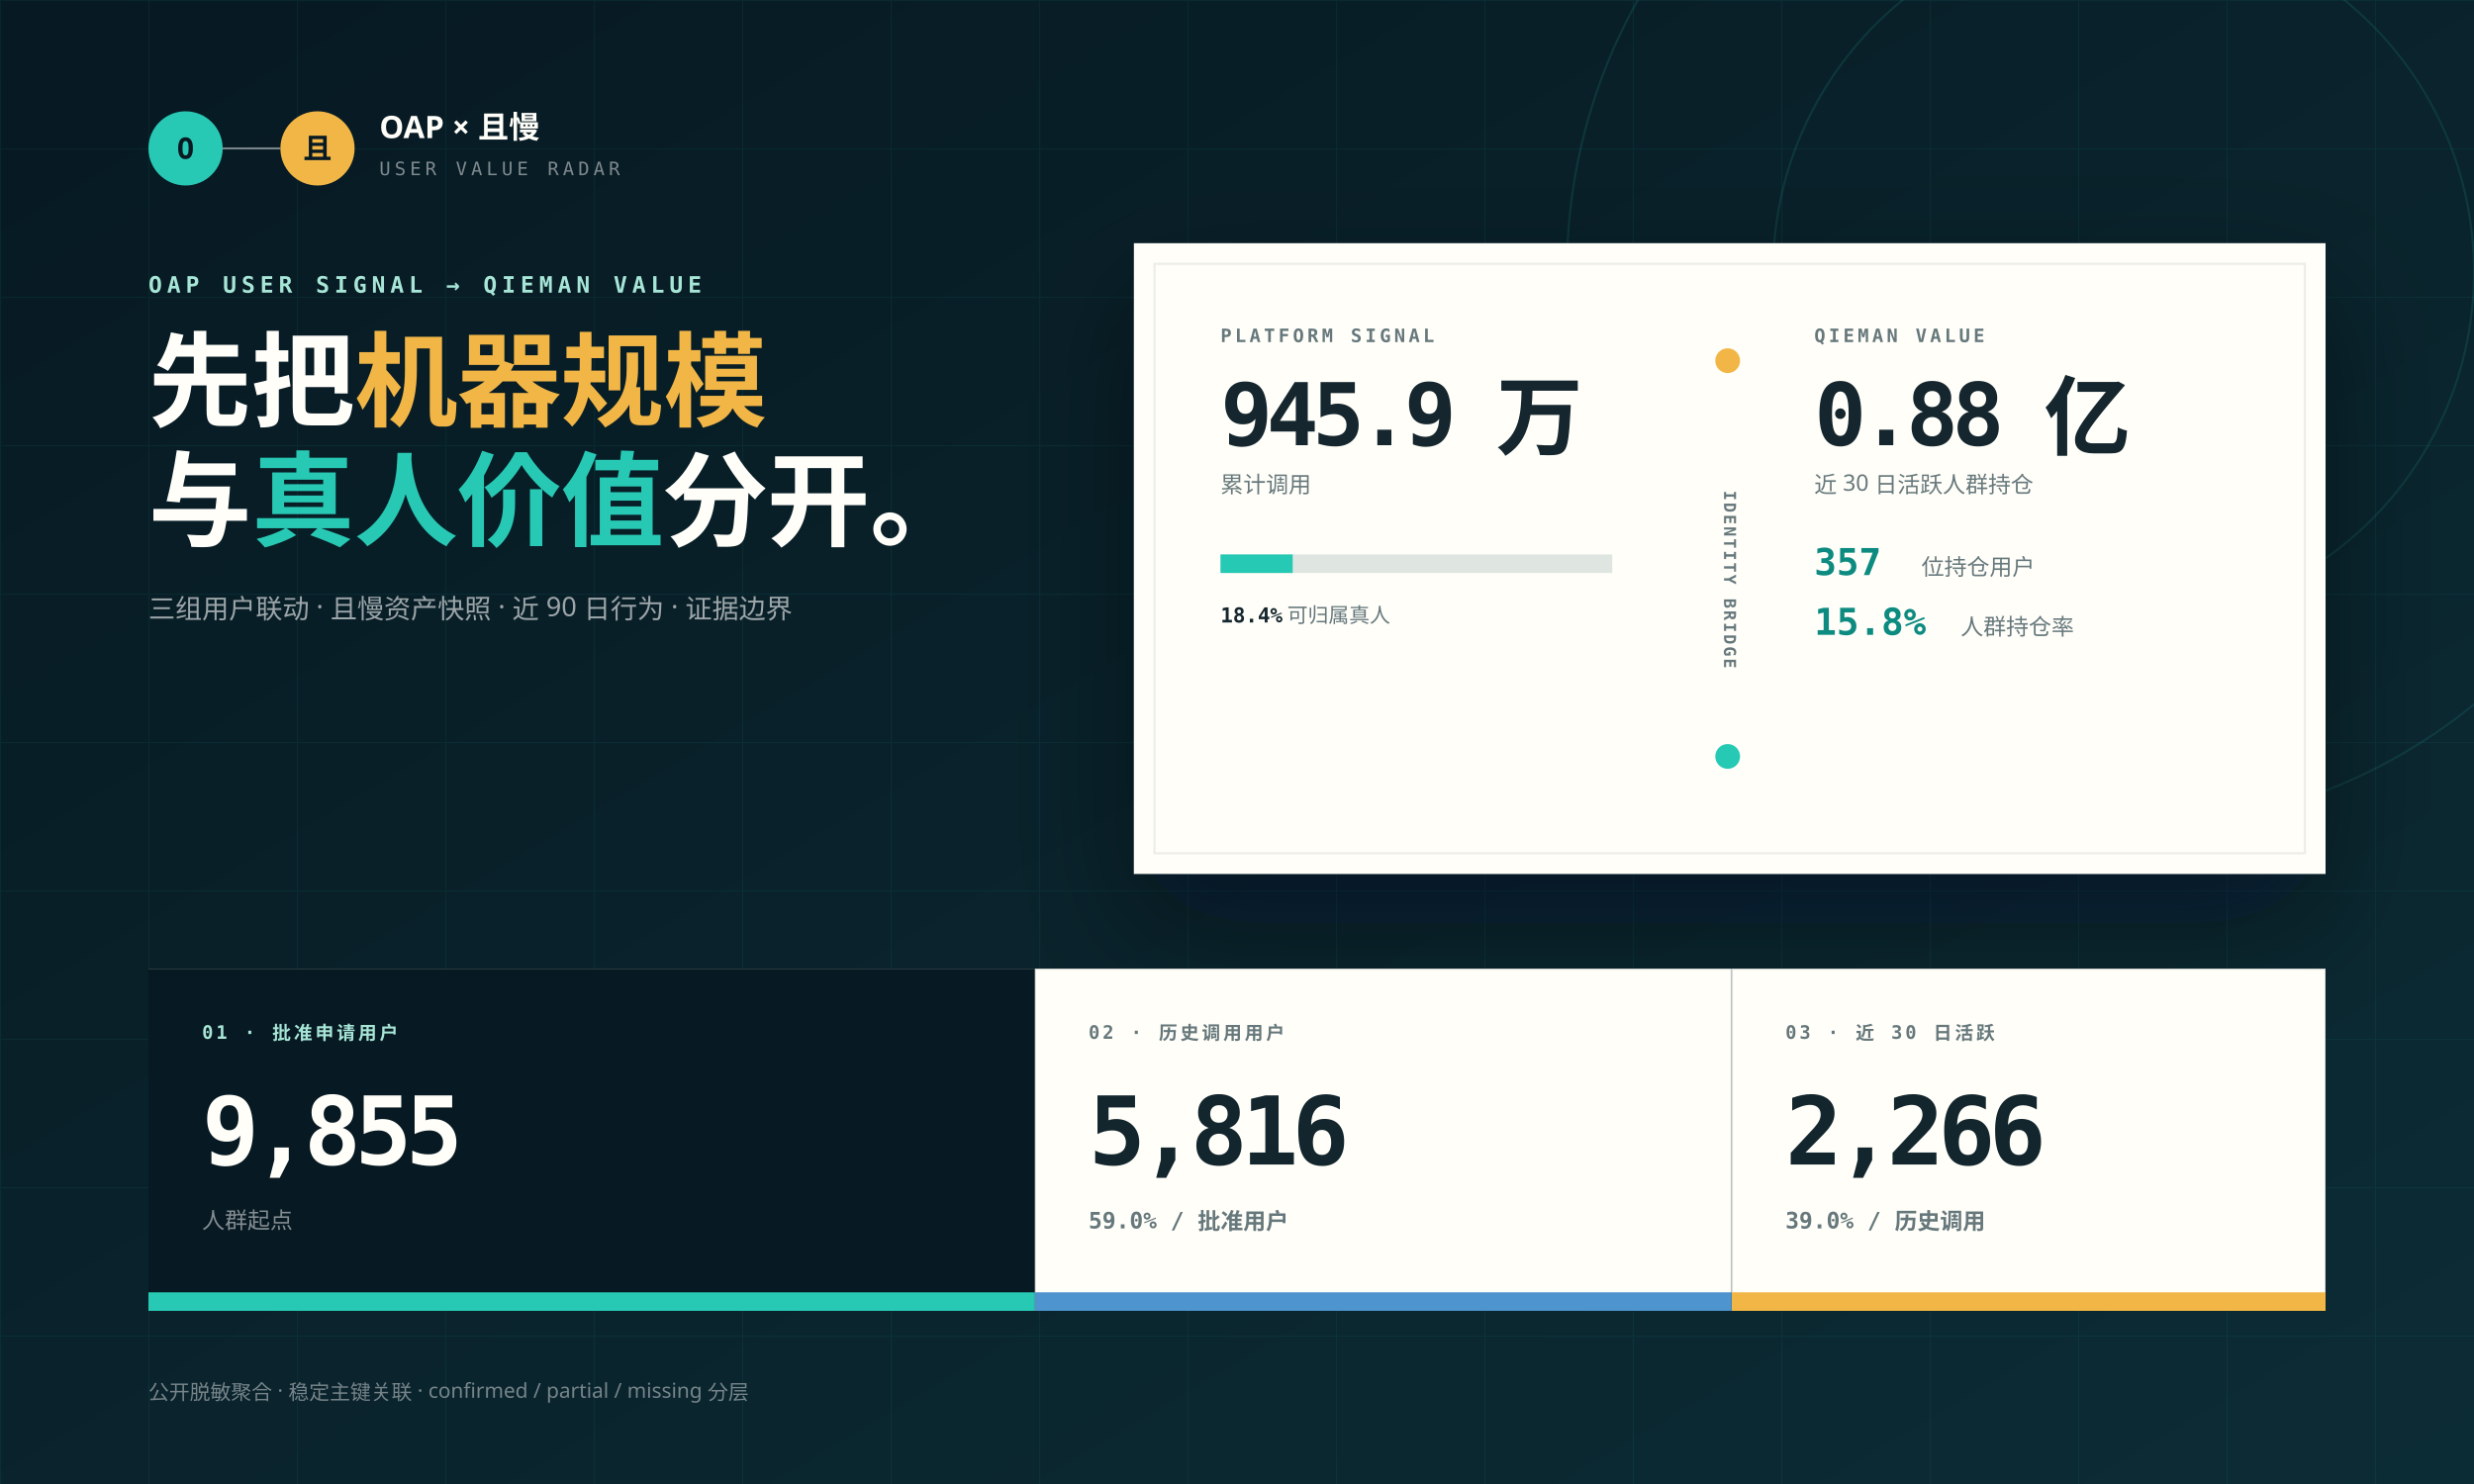
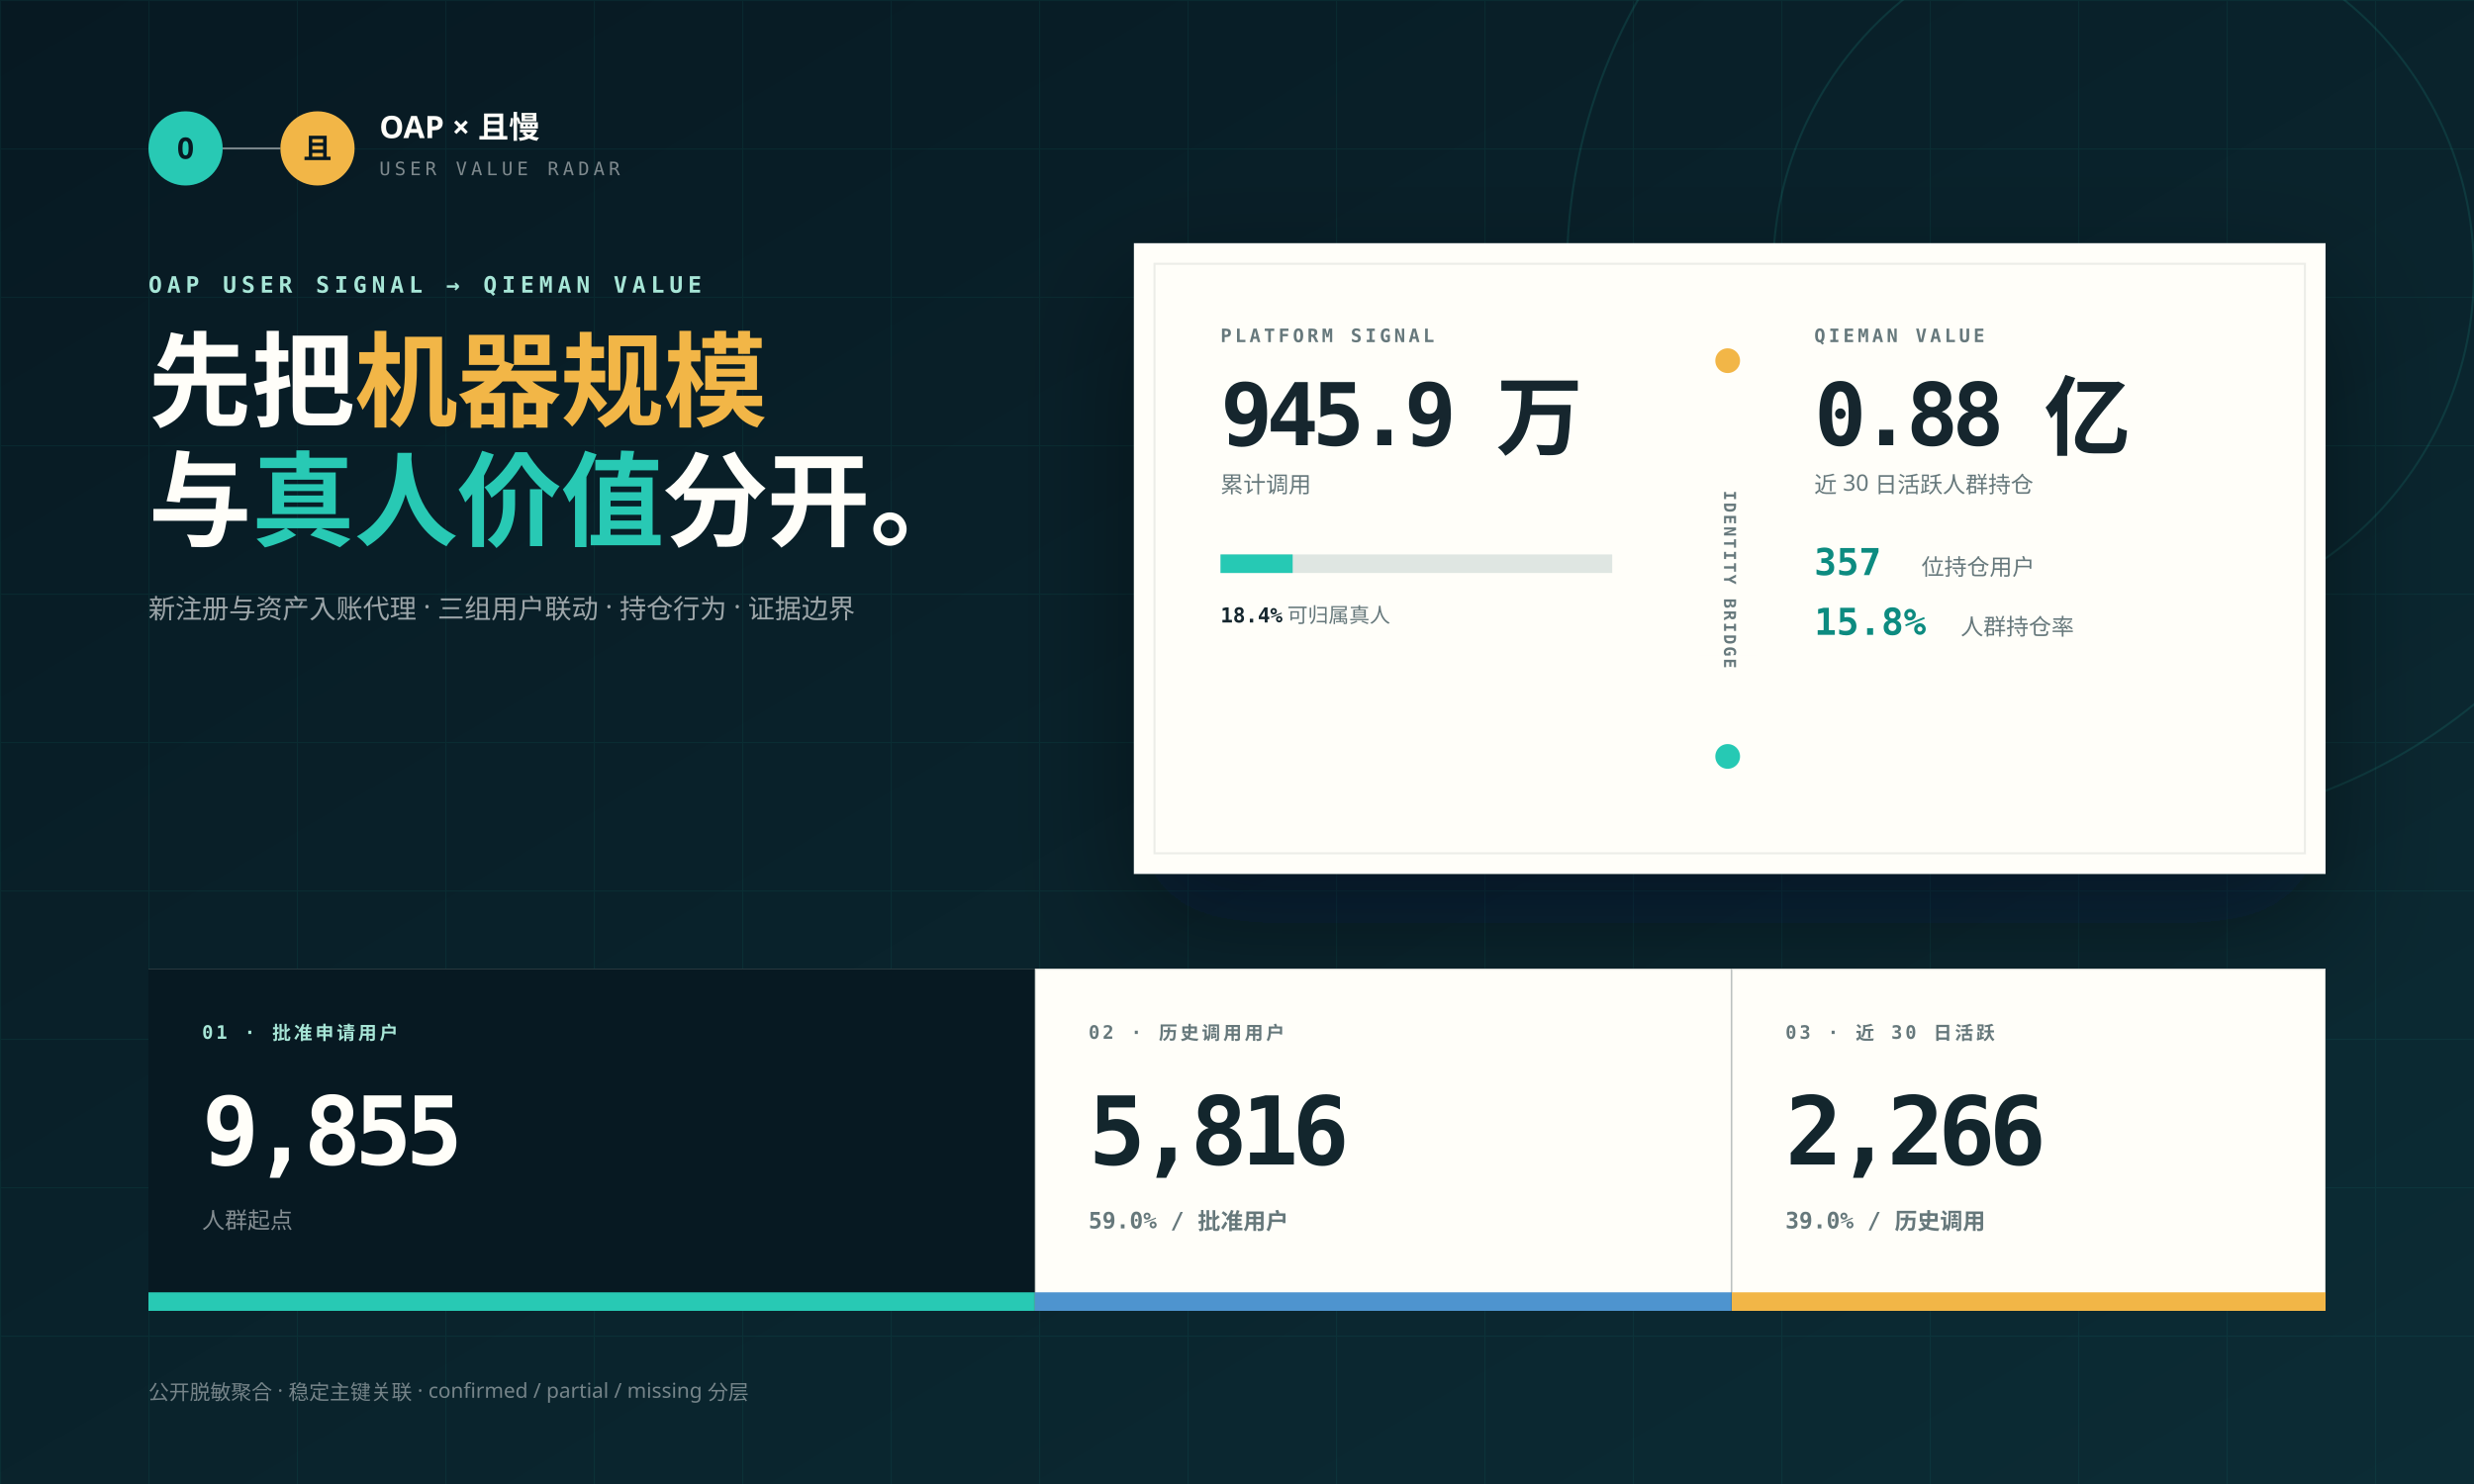
<svg xmlns="http://www.w3.org/2000/svg" width="1200" height="720" viewBox="0 0 1200 720" role="img" aria-labelledby="title desc">
  <defs>
    <linearGradient id="bg" x1="0" y1="0" x2="1" y2="1">
      <stop stop-color="#071922" />
      <stop offset="1" stop-color="#0c2c35" />
    </linearGradient>
    <linearGradient id="bridge" x1="0" y1="0" x2="1" y2="0">
      <stop stop-color="#f2b647" />
      <stop offset="1" stop-color="#28c9b4" />
    </linearGradient>
    <filter id="shadow" x="-30%" y="-30%" width="160%" height="160%">
      <feDropShadow dx="0" dy="24" stdDeviation="30" flood-color="#001117" flood-opacity=".42" />
    </filter>
    <pattern id="grid" width="72" height="72" patternUnits="userSpaceOnUse">
      <path d="M72 0H0V72" fill="none" stroke="#28c9b4" stroke-opacity=".07" />
    </pattern>
  </defs>
  <rect width="1200" height="720" fill="url(#bg)" />
  <rect width="1200" height="720" fill="url(#grid)" />
  <circle cx="1030" cy="132" r="270" fill="none" stroke="#28c9b4" stroke-opacity=".13" />
  <circle cx="1030" cy="132" r="170" fill="none" stroke="#28c9b4" stroke-opacity=".13" />
  <g transform="translate(72 54)">
    <circle cx="18" cy="18" r="18" fill="#28c9b4" />
    <text x="18" y="23" text-anchor="middle" font-family="monospace" font-size="14" font-weight="800" fill="#071922">O</text>
    <path d="M36 18h28" stroke="#ffffff" stroke-opacity=".45" />
    <circle cx="82" cy="18" r="18" fill="#f2b647" />
    <text x="82" y="23" text-anchor="middle" font-family="sans-serif" font-size="14" font-weight="800" fill="#071922">且</text>
    <text x="112" y="13" font-family="sans-serif" font-size="15" font-weight="700" fill="#fffef9">OAP × 且慢</text>
    <text x="112" y="31" font-family="monospace" font-size="9" letter-spacing="2" fill="#ffffff" opacity=".48">USER VALUE RADAR</text>
  </g>
  <g transform="translate(72 142)">
    <text font-family="monospace" font-size="11" font-weight="700" letter-spacing="2.4" fill="#a7e6d7">OAP USER SIGNAL → QIEMAN VALUE</text>
    <text y="61" font-family="serif" font-size="50" font-weight="700" fill="#fffef9">先把<tspan fill="#f2b647">机器规模</tspan>
    </text>
    <text y="119" font-family="serif" font-size="50" font-weight="700" fill="#fffef9">与<tspan fill="#28c9b4">真人价值</tspan>分开。</text>
-     <text y="158" font-family="sans-serif" font-size="13" fill="#ffffff" opacity=".6">三组用户联动 · 且慢资产快照 · 近 90 日行为 · 证据边界</text>
+     <text y="158" font-family="sans-serif" font-size="13" fill="#ffffff" opacity=".6">新注册与资产入账代理 · 三组用户联动 · 持仓行为 · 证据边界</text>
  </g>
  <g transform="translate(550 118)" filter="url(#shadow)">
    <rect width="578" height="306" fill="#fffef9" />
    <rect x="10" y="10" width="558" height="286" fill="none" stroke="#13262d" stroke-opacity=".08" />
    <text x="42" y="48" font-family="monospace" font-size="9" font-weight="700" letter-spacing="1.6" fill="#66787b">PLATFORM SIGNAL</text>
    <text x="42" y="98" font-family="monospace" font-size="42" font-weight="800" letter-spacing="-3" fill="#13262d">945.9 万</text>
    <text x="42" y="121" font-family="sans-serif" font-size="11" fill="#66787b">累计调用</text>
    <rect x="42" y="151" width="190" height="9" fill="#dfe6e2" />
    <rect x="42" y="151" width="35" height="9" fill="#28c9b4" />
    <text x="42" y="184" font-family="sans-serif" font-size="10" fill="#66787b">
      <tspan font-family="monospace" font-weight="800" fill="#13262d">18.4%</tspan> 可归属真人</text>
    <circle cx="288" cy="57" r="8" fill="#f2b647" stroke="#fffef9" stroke-width="4" />
    <path d="M288 65v176" stroke="url(#bridge)" stroke-width="3" />
    <circle cx="288" cy="249" r="8" fill="#28c9b4" stroke="#fffef9" stroke-width="4" />
    <rect x="274" y="112" width="28" height="88" fill="#fffef9" />
    <text x="289" y="120" font-family="monospace" font-size="8" font-weight="700" letter-spacing="1" fill="#66787b" writing-mode="tb">IDENTITY BRIDGE</text>
    <text x="330" y="48" font-family="monospace" font-size="9" font-weight="700" letter-spacing="1.6" fill="#66787b">QIEMAN VALUE</text>
    <text x="330" y="98" font-family="monospace" font-size="42" font-weight="800" letter-spacing="-3" fill="#13262d">0.88 亿</text>
    <text x="330" y="121" font-family="sans-serif" font-size="11" fill="#66787b">近 30 日活跃人群持仓</text>
    <text x="330" y="161" font-family="monospace" font-size="18" font-weight="800" fill="#098b80">357</text>
    <text x="382" y="161" font-family="sans-serif" font-size="11" fill="#66787b">位持仓用户</text>
    <text x="330" y="190" font-family="monospace" font-size="18" font-weight="800" fill="#098b80">15.8%</text>
    <text x="401" y="190" font-family="sans-serif" font-size="11" fill="#66787b">人群持仓率</text>
  </g>
  <g transform="translate(72 470)">
    <rect width="1056" height="166" fill="#f4f5ef" />
    <g transform="translate(0)">
      <rect width="430" height="166" fill="#071922" />
      <rect y="157" width="430" height="9" fill="#28c9b4" />
      <text x="26" y="34" font-family="monospace" font-size="9" font-weight="700" letter-spacing="1.4" fill="#a7e6d7">01 · 批准申请用户</text>
      <text x="26" y="95" font-family="monospace" font-size="46" font-weight="800" letter-spacing="-3" fill="#fffef9">9,855</text>
      <text x="26" y="126" font-family="sans-serif" font-size="11" fill="#ffffff" opacity=".5">人群起点</text>
    </g>
    <g transform="translate(430)">
      <rect width="338" height="166" fill="#fffef9" stroke="#13262d" stroke-opacity=".15" />
      <rect y="157" width="338" height="9" fill="#4e94cf" />
      <text x="26" y="34" font-family="monospace" font-size="9" font-weight="700" letter-spacing="1.4" fill="#66787b">02 · 历史调用用户</text>
      <text x="26" y="95" font-family="monospace" font-size="46" font-weight="800" letter-spacing="-3" fill="#13262d">5,816</text>
      <text x="26" y="126" font-family="monospace" font-size="11" font-weight="700" fill="#66787b">59.0% / 批准用户</text>
    </g>
    <g transform="translate(768)">
      <rect width="288" height="166" fill="#fffef9" stroke="#13262d" stroke-opacity=".15" />
      <rect y="157" width="288" height="9" fill="#f2b647" />
      <text x="26" y="34" font-family="monospace" font-size="9" font-weight="700" letter-spacing="1.4" fill="#66787b">03 · 近 30 日活跃</text>
      <text x="26" y="95" font-family="monospace" font-size="46" font-weight="800" letter-spacing="-3" fill="#13262d">2,266</text>
      <text x="26" y="126" font-family="monospace" font-size="11" font-weight="700" fill="#66787b">39.0% / 历史调用</text>
    </g>
  </g>
  <text x="72" y="679" font-family="sans-serif" font-size="10" fill="#ffffff" opacity=".44">公开脱敏聚合 · 稳定主键关联 · confirmed / partial / missing 分层</text>
</svg>
